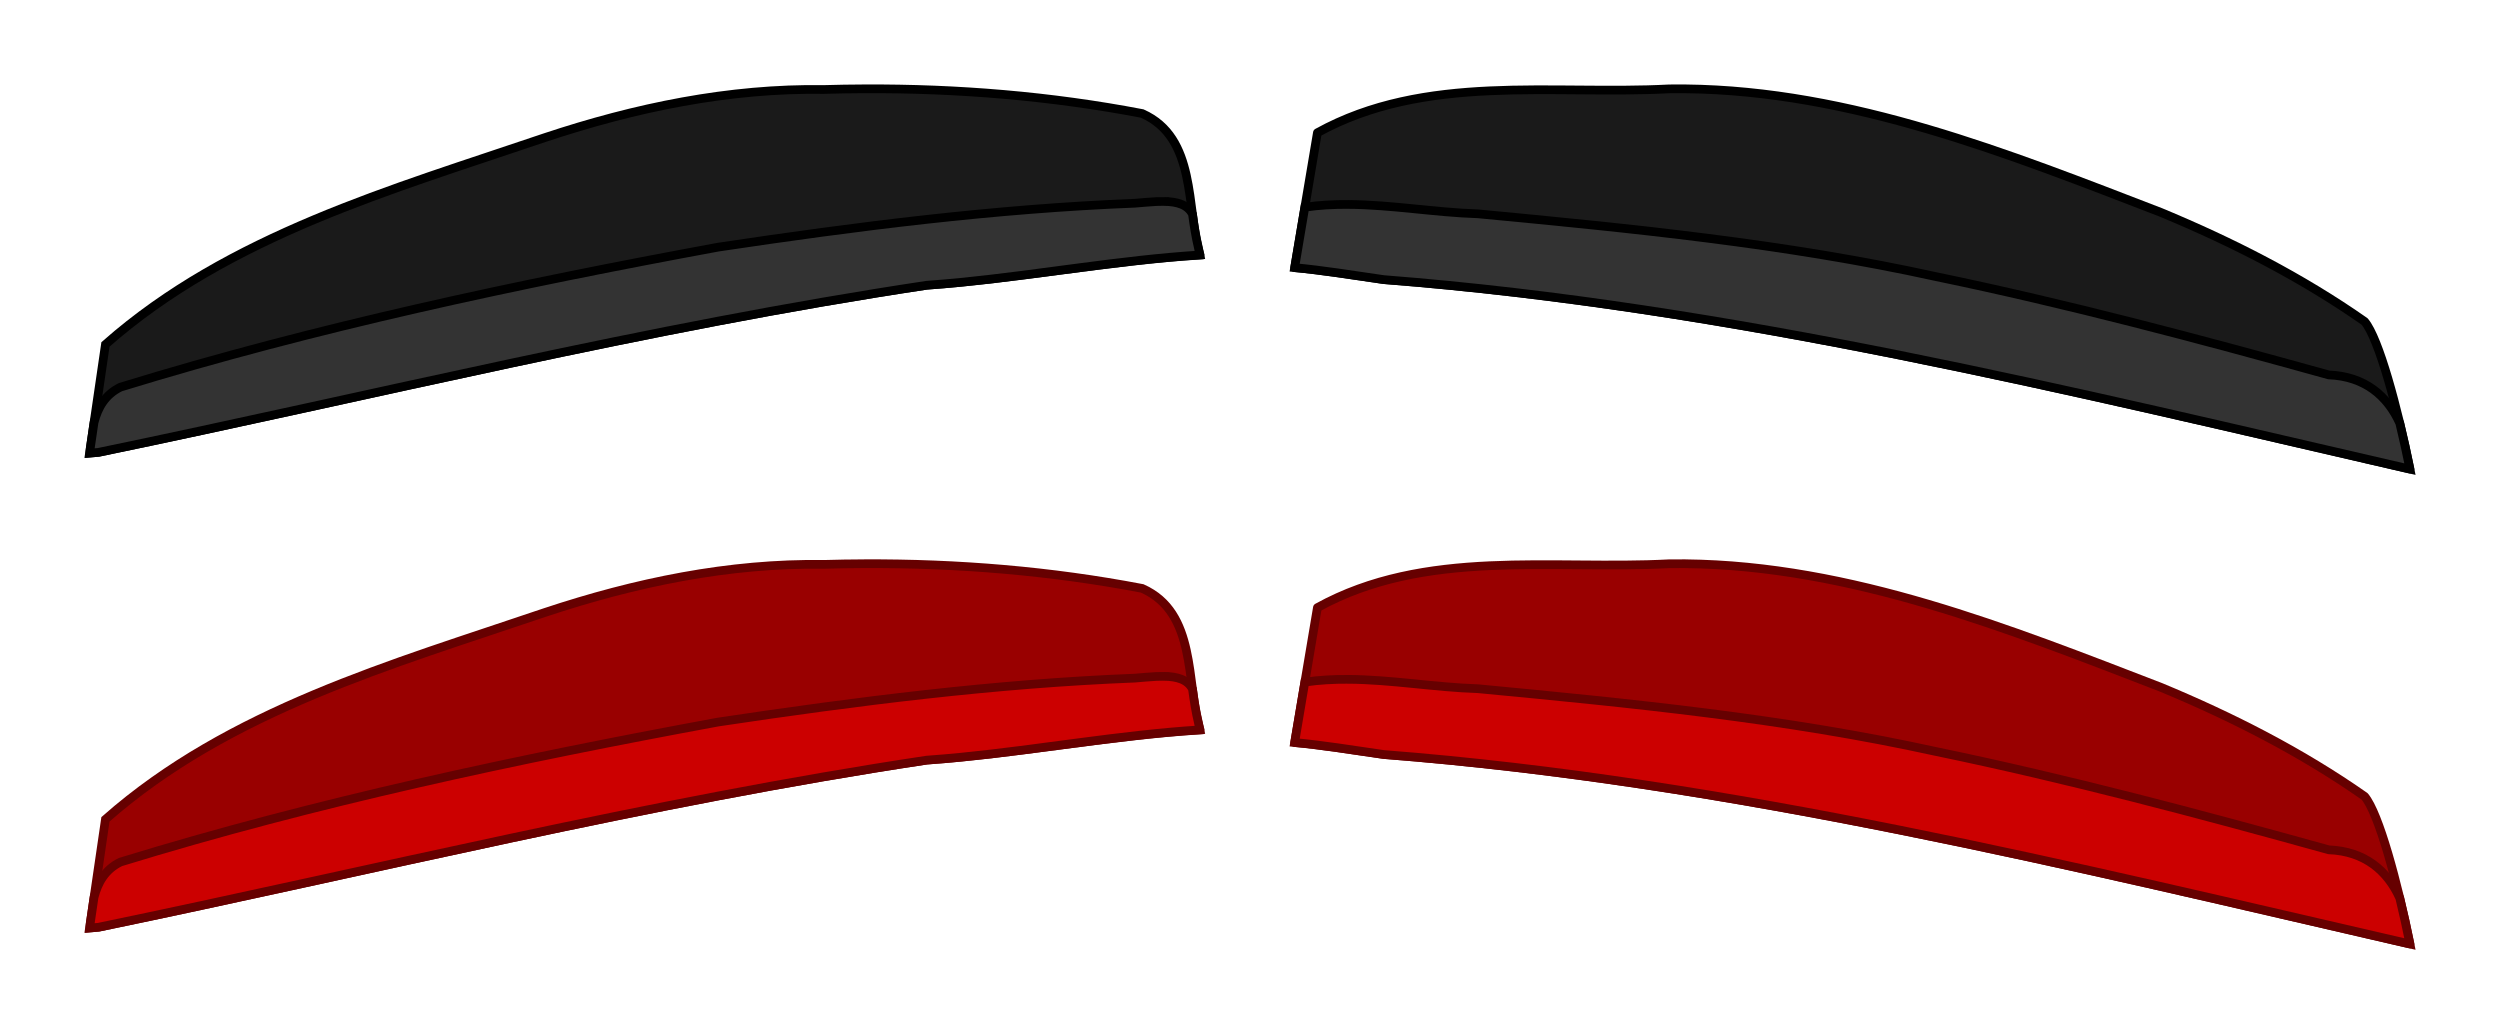
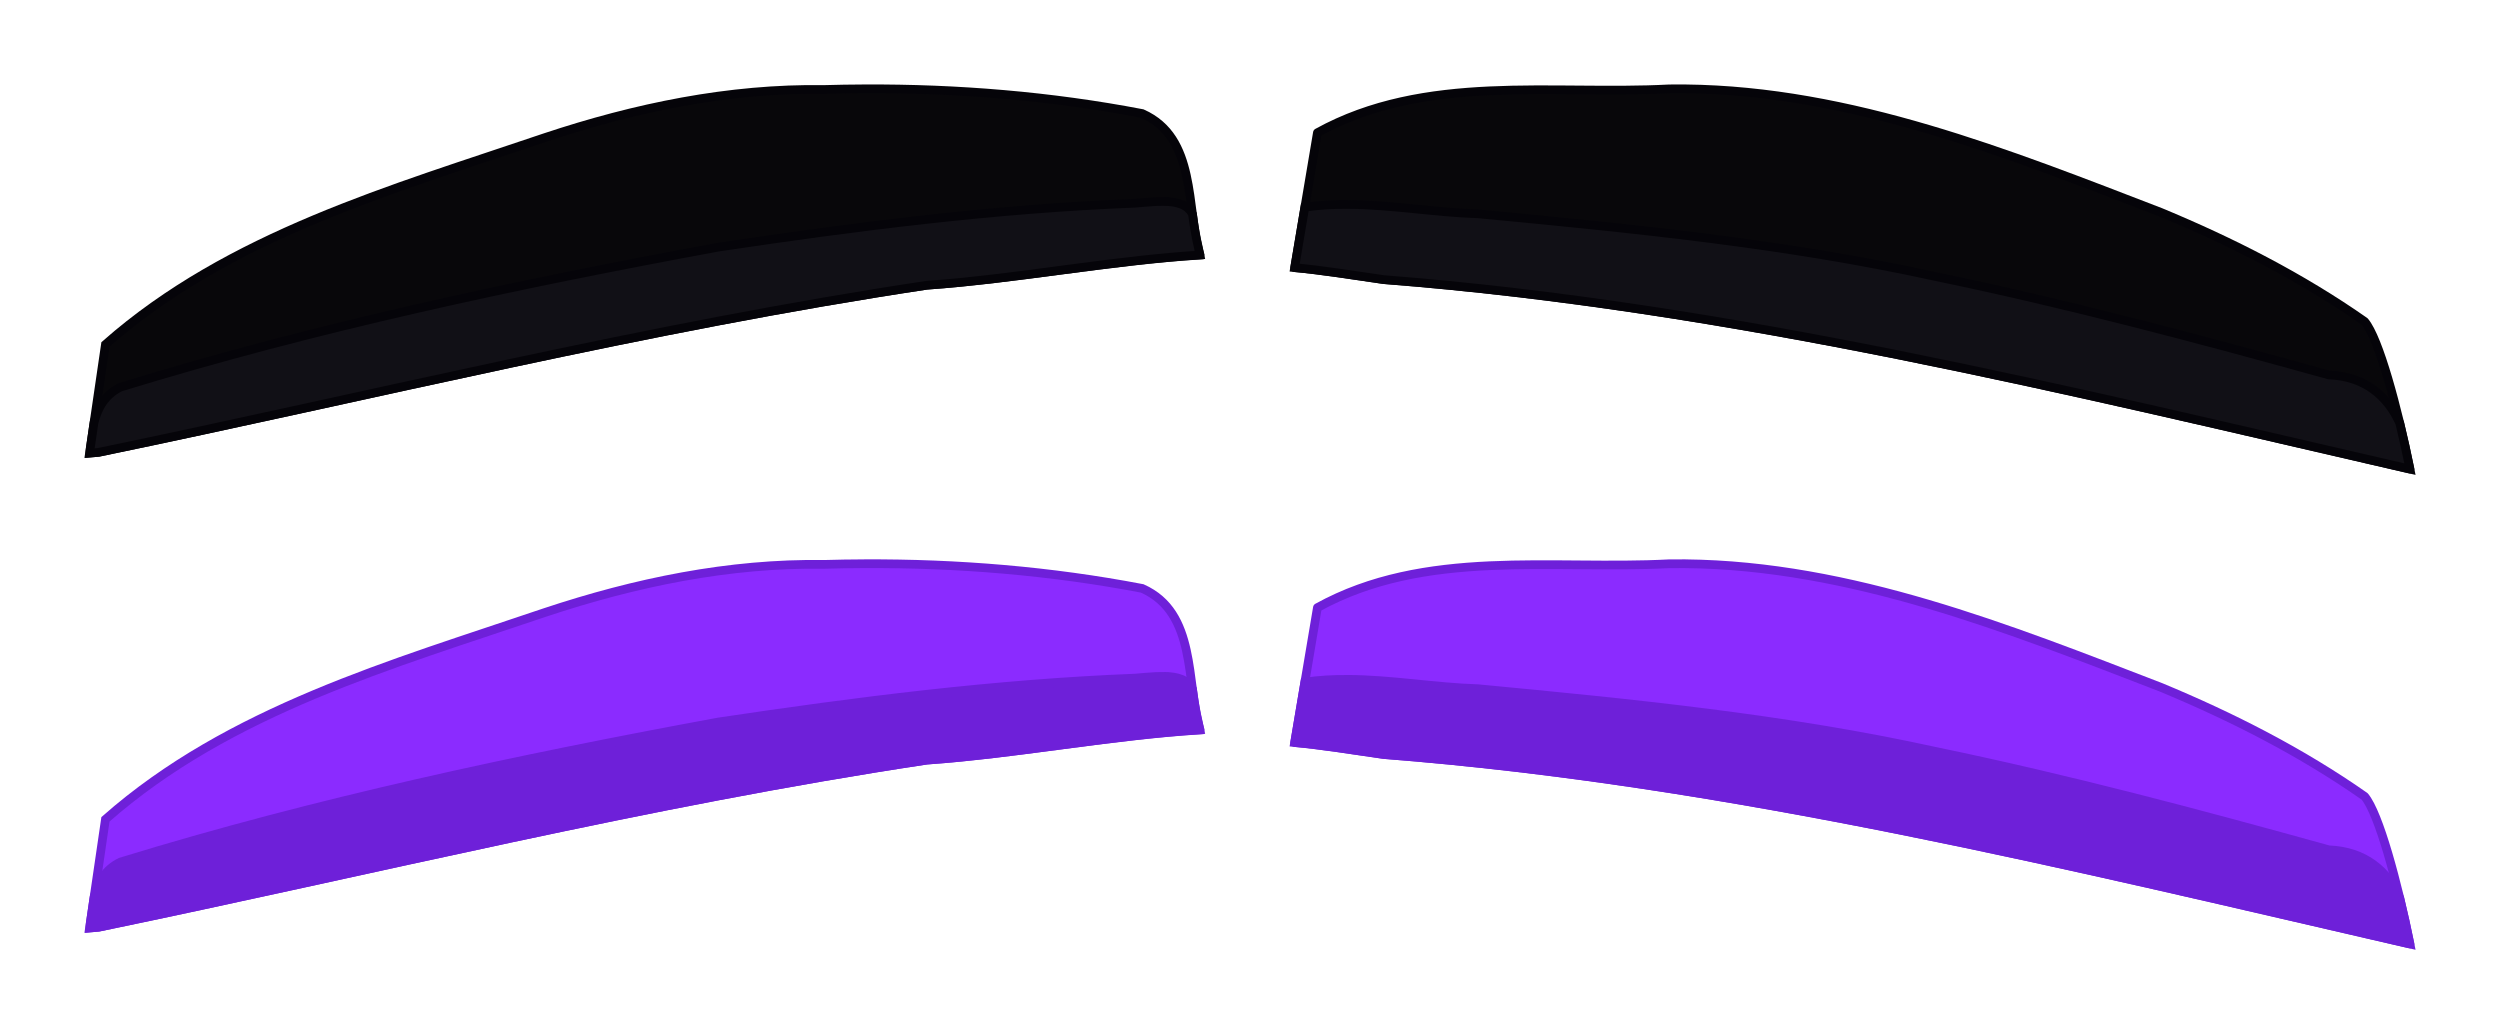
<svg xmlns="http://www.w3.org/2000/svg" width="296.09mm" height="122.488mm" viewBox="0 0 296.09 122.488" version="1.1" id="svg5">
  <defs id="defs2">
    <linearGradient id="linearGradient8705">
-       <stop style="stop-color:#0000ff;stop-opacity:1;" offset="0" id="stop8703" />
+       <stop style="stop-color:#8B2BFF;stop-opacity:1;" offset="0" id="stop8703" />
    </linearGradient>
    <linearGradient id="linearGradient8655">
-       <stop style="stop-color:#0000ff;stop-opacity:1;" offset="0" id="stop8653" />
+       <stop style="stop-color:#8B2BFF;stop-opacity:1;" offset="0" id="stop8653" />
    </linearGradient>
    <linearGradient id="linearGradient8629">
-       <stop style="stop-color:#0000ff;stop-opacity:1;" offset="0" id="stop8627" />
+       <stop style="stop-color:#8B2BFF;stop-opacity:1;" offset="0" id="stop8627" />
    </linearGradient>
    <linearGradient id="linearGradient8541">
-       <stop style="stop-color:#000000;stop-opacity:1;" offset="0" id="stop8539" />
+       <stop style="stop-color:#050409;stop-opacity:1;" offset="0" id="stop8539" />
    </linearGradient>
  </defs>
  <style type="text/css" id="style2">
- 	.st0{fill:#61E0DF;}
- 	.st1{fill:#3ED8D2;}
+ 	.st0{fill:#B866FF;}
+ 	.st1{fill:#8B2BFF;}
</style>
  <style type="text/css" id="style2-5">
- 	.st0{fill:#3ED8D2;}
- 	.st1{fill:#61E0DF;}
+ 	.st0{fill:#8B2BFF;}
+ 	.st1{fill:#B866FF;}
	.st2{opacity:8.000000e-002;}
</style>
  <g id="g1246" transform="translate(-2.9388548e-6,56.24446)">
    <g id="g1238" transform="matrix(3.897851,0,0,3.897851,-635.377,-177.2337)">
-       <path id="path1234" style="fill:#990000;fill-opacity:1;stroke:#660000;stroke-width:1.002;stroke-linecap:round;stroke-linejoin:round;stroke-miterlimit:4;stroke-dasharray:none;stroke-opacity:1" d="m 809.639,182.055 c -0.614,-0.007 -1.229,-0.004 -1.846,0.004 -13.495,0.712 -28.039,-1.792 -40.41,5.037 -0.871,5.164 -1.742,10.328 -2.613,15.492 3.24,0.305 6.522,0.837 10.227,1.375 39.949,3.107 78.954,12.805 117.859,21.766 -1.436,-7.059 -3.583,-15.025 -5.213,-16.955 -7.265,-5.086 -15.212,-9.13 -23.391,-12.525 -17.534,-6.755 -35.571,-13.991 -54.613,-14.193 z" transform="scale(0.2645833)" />
-       <path id="path1236" style="fill:#cc0000;fill-opacity:1;stroke:#660000;stroke-width:1px;stroke-linecap:butt;stroke-linejoin:miter;stroke-opacity:1" d="m 770.904,195.33 c -1.657,-0.009 -3.312,0.077 -4.965,0.32 -0.39,2.312 -0.78,4.625 -1.17,6.938 3.24,0.305 6.522,0.837 10.227,1.375 39.947,3.107 78.95,12.805 117.854,21.766 -0.355,-1.744 -0.746,-3.529 -1.17,-5.281 -1.417,-3.136 -4.019,-5.376 -8.156,-5.539 -14.944,-4.148 -29.952,-8.151 -45.145,-11.297 -17.296,-3.802 -34.943,-5.53 -52.547,-7.203 -4.97,-0.155 -9.956,-1.051 -14.928,-1.078 z" transform="scale(0.2645833)" />
+       <path id="path1234" style="fill:#8B2BFF;fill-opacity:1;stroke:#6E20D9;stroke-width:1.002;stroke-linecap:round;stroke-linejoin:round;stroke-miterlimit:4;stroke-dasharray:none;stroke-opacity:1" d="m 809.639,182.055 c -0.614,-0.007 -1.229,-0.004 -1.846,0.004 -13.495,0.712 -28.039,-1.792 -40.41,5.037 -0.871,5.164 -1.742,10.328 -2.613,15.492 3.24,0.305 6.522,0.837 10.227,1.375 39.949,3.107 78.954,12.805 117.859,21.766 -1.436,-7.059 -3.583,-15.025 -5.213,-16.955 -7.265,-5.086 -15.212,-9.13 -23.391,-12.525 -17.534,-6.755 -35.571,-13.991 -54.613,-14.193 z" transform="scale(0.2645833)" />
+       <path id="path1236" style="fill:#6E20D9;fill-opacity:1;stroke:#6E20D9;stroke-width:1px;stroke-linecap:butt;stroke-linejoin:miter;stroke-opacity:1" d="m 770.904,195.33 c -1.657,-0.009 -3.312,0.077 -4.965,0.32 -0.39,2.312 -0.78,4.625 -1.17,6.938 3.24,0.305 6.522,0.837 10.227,1.375 39.947,3.107 78.95,12.805 117.854,21.766 -0.355,-1.744 -0.746,-3.529 -1.17,-5.281 -1.417,-3.136 -4.019,-5.376 -8.156,-5.539 -14.944,-4.148 -29.952,-8.151 -45.145,-11.297 -17.296,-3.802 -34.943,-5.53 -52.547,-7.203 -4.97,-0.155 -9.956,-1.051 -14.928,-1.078 z" transform="scale(0.2645833)" />
    </g>
    <g id="g1244" transform="matrix(3.897851,0,0,3.897851,-154.9272,-177.7097)">
-       <path id="path1240" style="display:inline;fill:#990000;fill-opacity:1;stroke:#660000;stroke-width:1px;stroke-linecap:butt;stroke-linejoin:miter;stroke-opacity:1" d="m 249.461,182.514 c -1.53,0.007 -3.058,0.034 -4.586,0.078 -10.936,-0.166 -21.718,2.083 -32.059,5.52 -17.575,5.976 -36.254,11.221 -50.482,23.758 l -1.826,12.479 c 0.337,-0.033 0.699,-0.045 1.029,-0.084 31.579,-6.538 63.106,-14.375 95.104,-19.191 10.479,-0.747 20.947,-2.804 31.387,-3.465 0.002,-0.013 0.002,-0.026 0.004,-0.039 -1.611,-5.502 -0.358,-13.418 -6.635,-16.217 -10.492,-2.01 -21.227,-2.888 -31.936,-2.838 z" transform="scale(0.2645833)" />
-       <path id="path1242" style="fill:#cc0000;fill-opacity:1;stroke:#660000;stroke-width:1px;stroke-linecap:butt;stroke-linejoin:miter;stroke-opacity:1" d="m 283.938,195.447 c -0.298,-0.006 -0.605,0.001 -0.914,0.016 -0.826,0.038 -1.678,0.131 -2.471,0.191 -16.038,0.632 -32.001,2.665 -47.863,5.045 -23.107,4.265 -46.163,9.168 -68.635,16.076 -1.757,0.867 -2.591,2.335 -3.031,4.055 l -0.434,2.961 c -0.015,0.187 -0.045,0.366 -0.059,0.555 0.33,-0.031 0.683,-0.044 1.006,-0.082 31.579,-6.538 63.106,-14.375 95.104,-19.191 1.31,-0.093 2.62,-0.206 3.93,-0.336 9.163,-0.906 18.317,-2.564 27.449,-3.143 -0.056,-0.275 -0.113,-0.549 -0.17,-0.824 -0.293,-1.223 -0.501,-2.519 -0.678,-3.857 -0.558,-1.112 -1.795,-1.438 -3.234,-1.465 z" transform="scale(0.2645833)" />
+       <path id="path1240" style="display:inline;fill:#8B2BFF;fill-opacity:1;stroke:#6E20D9;stroke-width:1px;stroke-linecap:butt;stroke-linejoin:miter;stroke-opacity:1" d="m 249.461,182.514 c -1.53,0.007 -3.058,0.034 -4.586,0.078 -10.936,-0.166 -21.718,2.083 -32.059,5.52 -17.575,5.976 -36.254,11.221 -50.482,23.758 l -1.826,12.479 c 0.337,-0.033 0.699,-0.045 1.029,-0.084 31.579,-6.538 63.106,-14.375 95.104,-19.191 10.479,-0.747 20.947,-2.804 31.387,-3.465 0.002,-0.013 0.002,-0.026 0.004,-0.039 -1.611,-5.502 -0.358,-13.418 -6.635,-16.217 -10.492,-2.01 -21.227,-2.888 -31.936,-2.838 z" transform="scale(0.2645833)" />
+       <path id="path1242" style="fill:#6E20D9;fill-opacity:1;stroke:#6E20D9;stroke-width:1px;stroke-linecap:butt;stroke-linejoin:miter;stroke-opacity:1" d="m 283.938,195.447 c -0.298,-0.006 -0.605,0.001 -0.914,0.016 -0.826,0.038 -1.678,0.131 -2.471,0.191 -16.038,0.632 -32.001,2.665 -47.863,5.045 -23.107,4.265 -46.163,9.168 -68.635,16.076 -1.757,0.867 -2.591,2.335 -3.031,4.055 l -0.434,2.961 c -0.015,0.187 -0.045,0.366 -0.059,0.555 0.33,-0.031 0.683,-0.044 1.006,-0.082 31.579,-6.538 63.106,-14.375 95.104,-19.191 1.31,-0.093 2.62,-0.206 3.93,-0.336 9.163,-0.906 18.317,-2.564 27.449,-3.143 -0.056,-0.275 -0.113,-0.549 -0.17,-0.824 -0.293,-1.223 -0.501,-2.519 -0.678,-3.857 -0.558,-1.112 -1.795,-1.438 -3.234,-1.465 z" transform="scale(0.2645833)" />
    </g>
  </g>
  <g id="g1232">
    <g id="g26325" transform="matrix(3.897851,0,0,3.897851,-635.377,-177.2337)">
-       <path id="path25607" style="fill:#1a1a1a;stroke:#000000;stroke-width:1.002;stroke-linecap:round;stroke-linejoin:round;stroke-miterlimit:4;stroke-dasharray:none;stroke-opacity:1" d="m 809.639,182.055 c -0.614,-0.007 -1.229,-0.004 -1.846,0.004 -13.495,0.712 -28.039,-1.792 -40.41,5.037 -0.871,5.164 -1.742,10.328 -2.613,15.492 3.24,0.305 6.522,0.837 10.227,1.375 39.949,3.107 78.954,12.805 117.859,21.766 -1.436,-7.059 -3.583,-15.025 -5.213,-16.955 -7.265,-5.086 -15.212,-9.13 -23.391,-12.525 -17.534,-6.755 -35.571,-13.991 -54.613,-14.193 z" transform="scale(0.2645833)" />
-       <path id="path26050" style="fill:#333333;stroke:#000000;stroke-width:1px;stroke-linecap:butt;stroke-linejoin:miter;stroke-opacity:1" d="m 770.904,195.33 c -1.657,-0.009 -3.312,0.077 -4.965,0.32 -0.39,2.312 -0.78,4.625 -1.17,6.938 3.24,0.305 6.522,0.837 10.227,1.375 39.947,3.107 78.95,12.805 117.854,21.766 -0.355,-1.744 -0.746,-3.529 -1.17,-5.281 -1.417,-3.136 -4.019,-5.376 -8.156,-5.539 -14.944,-4.148 -29.952,-8.151 -45.145,-11.297 -17.296,-3.802 -34.943,-5.53 -52.547,-7.203 -4.97,-0.155 -9.956,-1.051 -14.928,-1.078 z" transform="scale(0.2645833)" />
+       <path id="path25607" style="fill:#08070A;stroke:#050409;stroke-width:1.002;stroke-linecap:round;stroke-linejoin:round;stroke-miterlimit:4;stroke-dasharray:none;stroke-opacity:1" d="m 809.639,182.055 c -0.614,-0.007 -1.229,-0.004 -1.846,0.004 -13.495,0.712 -28.039,-1.792 -40.41,5.037 -0.871,5.164 -1.742,10.328 -2.613,15.492 3.24,0.305 6.522,0.837 10.227,1.375 39.949,3.107 78.954,12.805 117.859,21.766 -1.436,-7.059 -3.583,-15.025 -5.213,-16.955 -7.265,-5.086 -15.212,-9.13 -23.391,-12.525 -17.534,-6.755 -35.571,-13.991 -54.613,-14.193 z" transform="scale(0.2645833)" />
+       <path id="path26050" style="fill:#111016;stroke:#050409;stroke-width:1px;stroke-linecap:butt;stroke-linejoin:miter;stroke-opacity:1" d="m 770.904,195.33 c -1.657,-0.009 -3.312,0.077 -4.965,0.32 -0.39,2.312 -0.78,4.625 -1.17,6.938 3.24,0.305 6.522,0.837 10.227,1.375 39.947,3.107 78.95,12.805 117.854,21.766 -0.355,-1.744 -0.746,-3.529 -1.17,-5.281 -1.417,-3.136 -4.019,-5.376 -8.156,-5.539 -14.944,-4.148 -29.952,-8.151 -45.145,-11.297 -17.296,-3.802 -34.943,-5.53 -52.547,-7.203 -4.97,-0.155 -9.956,-1.051 -14.928,-1.078 z" transform="scale(0.2645833)" />
    </g>
    <g id="g25406" transform="matrix(3.897851,0,0,3.897851,-154.9272,-177.7097)">
-       <path id="path24614" style="display:inline;fill:#1a1a1a;stroke:#000000;stroke-width:1px;stroke-linecap:butt;stroke-linejoin:miter;stroke-opacity:1" d="m 249.461,182.514 c -1.53,0.007 -3.058,0.034 -4.586,0.078 -10.936,-0.166 -21.718,2.083 -32.059,5.52 -17.575,5.976 -36.254,11.221 -50.482,23.758 l -1.826,12.479 c 0.337,-0.033 0.699,-0.045 1.029,-0.084 31.579,-6.538 63.106,-14.375 95.104,-19.191 10.479,-0.747 20.947,-2.804 31.387,-3.465 0.002,-0.013 0.002,-0.026 0.004,-0.039 -1.611,-5.502 -0.358,-13.418 -6.635,-16.217 -10.492,-2.01 -21.227,-2.888 -31.936,-2.838 z" transform="scale(0.2645833)" />
-       <path id="path24977" style="fill:#333333;stroke:#000000;stroke-width:1px;stroke-linecap:butt;stroke-linejoin:miter;stroke-opacity:1" d="m 283.938,195.447 c -0.298,-0.006 -0.605,0.001 -0.914,0.016 -0.826,0.038 -1.678,0.131 -2.471,0.191 -16.038,0.632 -32.001,2.665 -47.863,5.045 -23.107,4.265 -46.163,9.168 -68.635,16.076 -1.757,0.867 -2.591,2.335 -3.031,4.055 l -0.434,2.961 c -0.015,0.187 -0.045,0.366 -0.059,0.555 0.33,-0.031 0.683,-0.044 1.006,-0.082 31.579,-6.538 63.106,-14.375 95.104,-19.191 1.31,-0.093 2.62,-0.206 3.93,-0.336 9.163,-0.906 18.317,-2.564 27.449,-3.143 -0.056,-0.275 -0.113,-0.549 -0.17,-0.824 -0.293,-1.223 -0.501,-2.519 -0.678,-3.857 -0.558,-1.112 -1.795,-1.438 -3.234,-1.465 z" transform="scale(0.2645833)" />
+       <path id="path24614" style="display:inline;fill:#08070A;stroke:#050409;stroke-width:1px;stroke-linecap:butt;stroke-linejoin:miter;stroke-opacity:1" d="m 249.461,182.514 c -1.53,0.007 -3.058,0.034 -4.586,0.078 -10.936,-0.166 -21.718,2.083 -32.059,5.52 -17.575,5.976 -36.254,11.221 -50.482,23.758 l -1.826,12.479 c 0.337,-0.033 0.699,-0.045 1.029,-0.084 31.579,-6.538 63.106,-14.375 95.104,-19.191 10.479,-0.747 20.947,-2.804 31.387,-3.465 0.002,-0.013 0.002,-0.026 0.004,-0.039 -1.611,-5.502 -0.358,-13.418 -6.635,-16.217 -10.492,-2.01 -21.227,-2.888 -31.936,-2.838 z" transform="scale(0.2645833)" />
+       <path id="path24977" style="fill:#111016;stroke:#050409;stroke-width:1px;stroke-linecap:butt;stroke-linejoin:miter;stroke-opacity:1" d="m 283.938,195.447 c -0.298,-0.006 -0.605,0.001 -0.914,0.016 -0.826,0.038 -1.678,0.131 -2.471,0.191 -16.038,0.632 -32.001,2.665 -47.863,5.045 -23.107,4.265 -46.163,9.168 -68.635,16.076 -1.757,0.867 -2.591,2.335 -3.031,4.055 l -0.434,2.961 c -0.015,0.187 -0.045,0.366 -0.059,0.555 0.33,-0.031 0.683,-0.044 1.006,-0.082 31.579,-6.538 63.106,-14.375 95.104,-19.191 1.31,-0.093 2.62,-0.206 3.93,-0.336 9.163,-0.906 18.317,-2.564 27.449,-3.143 -0.056,-0.275 -0.113,-0.549 -0.17,-0.824 -0.293,-1.223 -0.501,-2.519 -0.678,-3.857 -0.558,-1.112 -1.795,-1.438 -3.234,-1.465 z" transform="scale(0.2645833)" />
    </g>
  </g>
</svg>
